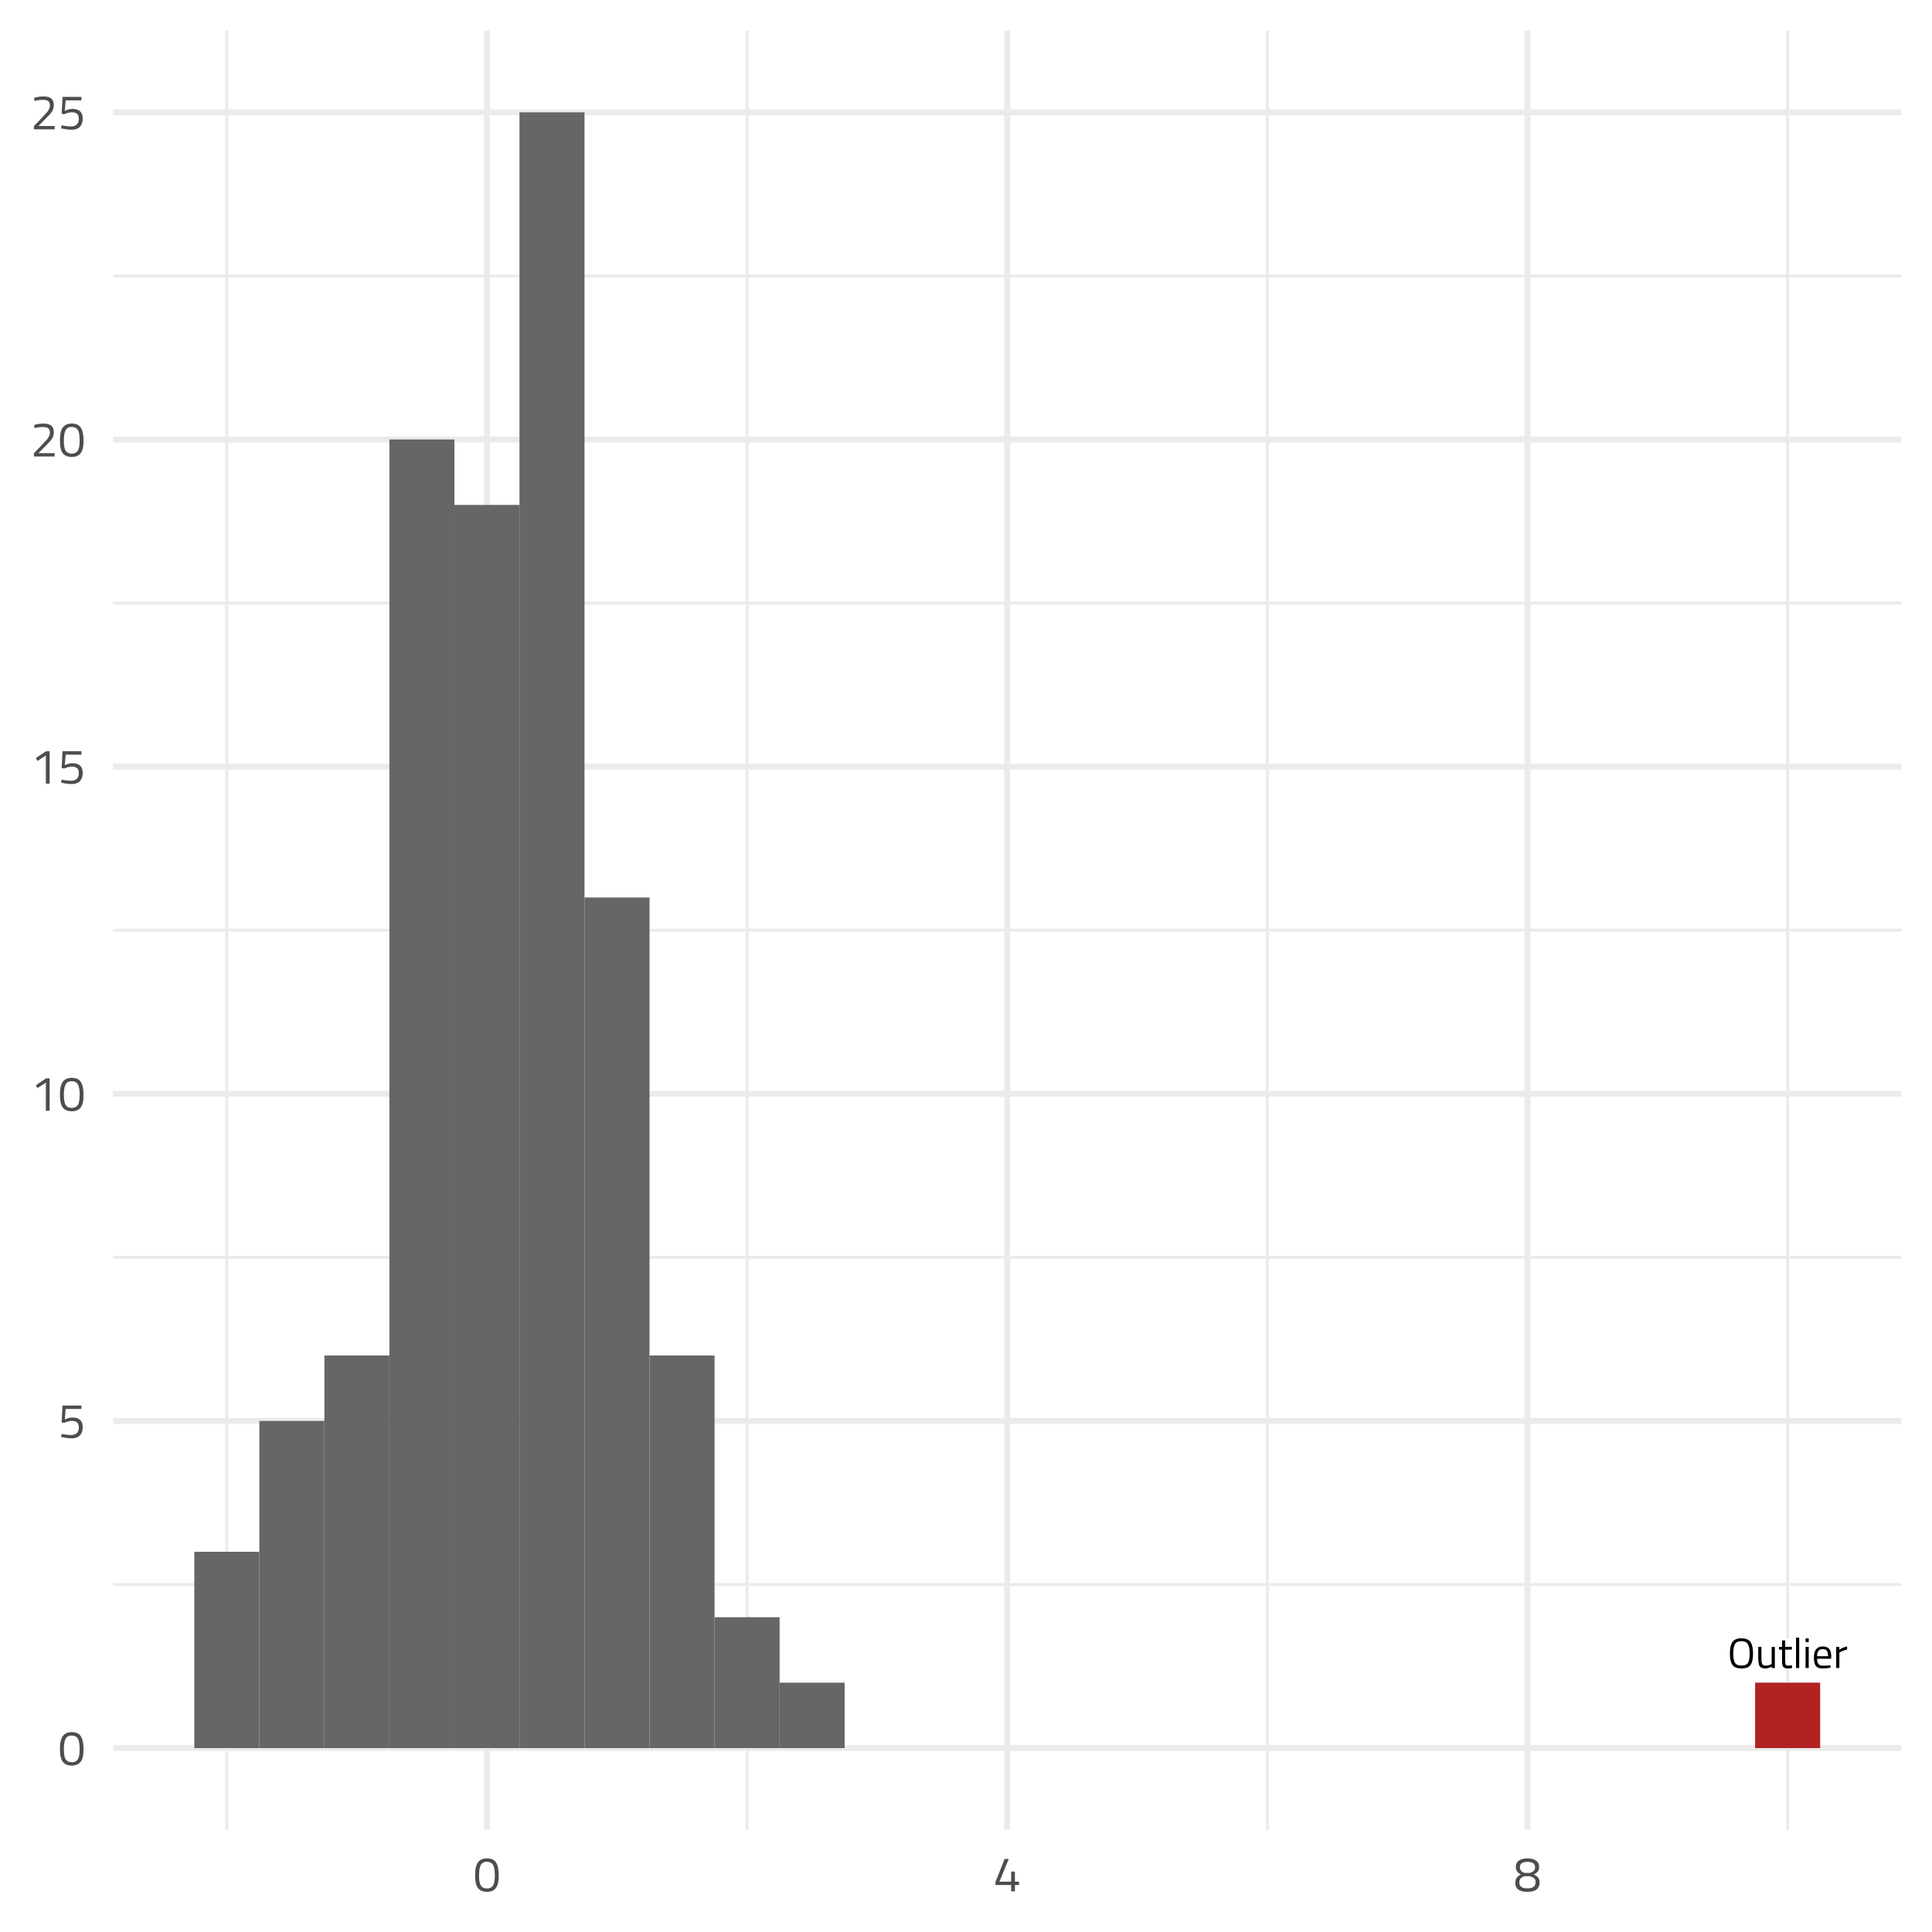
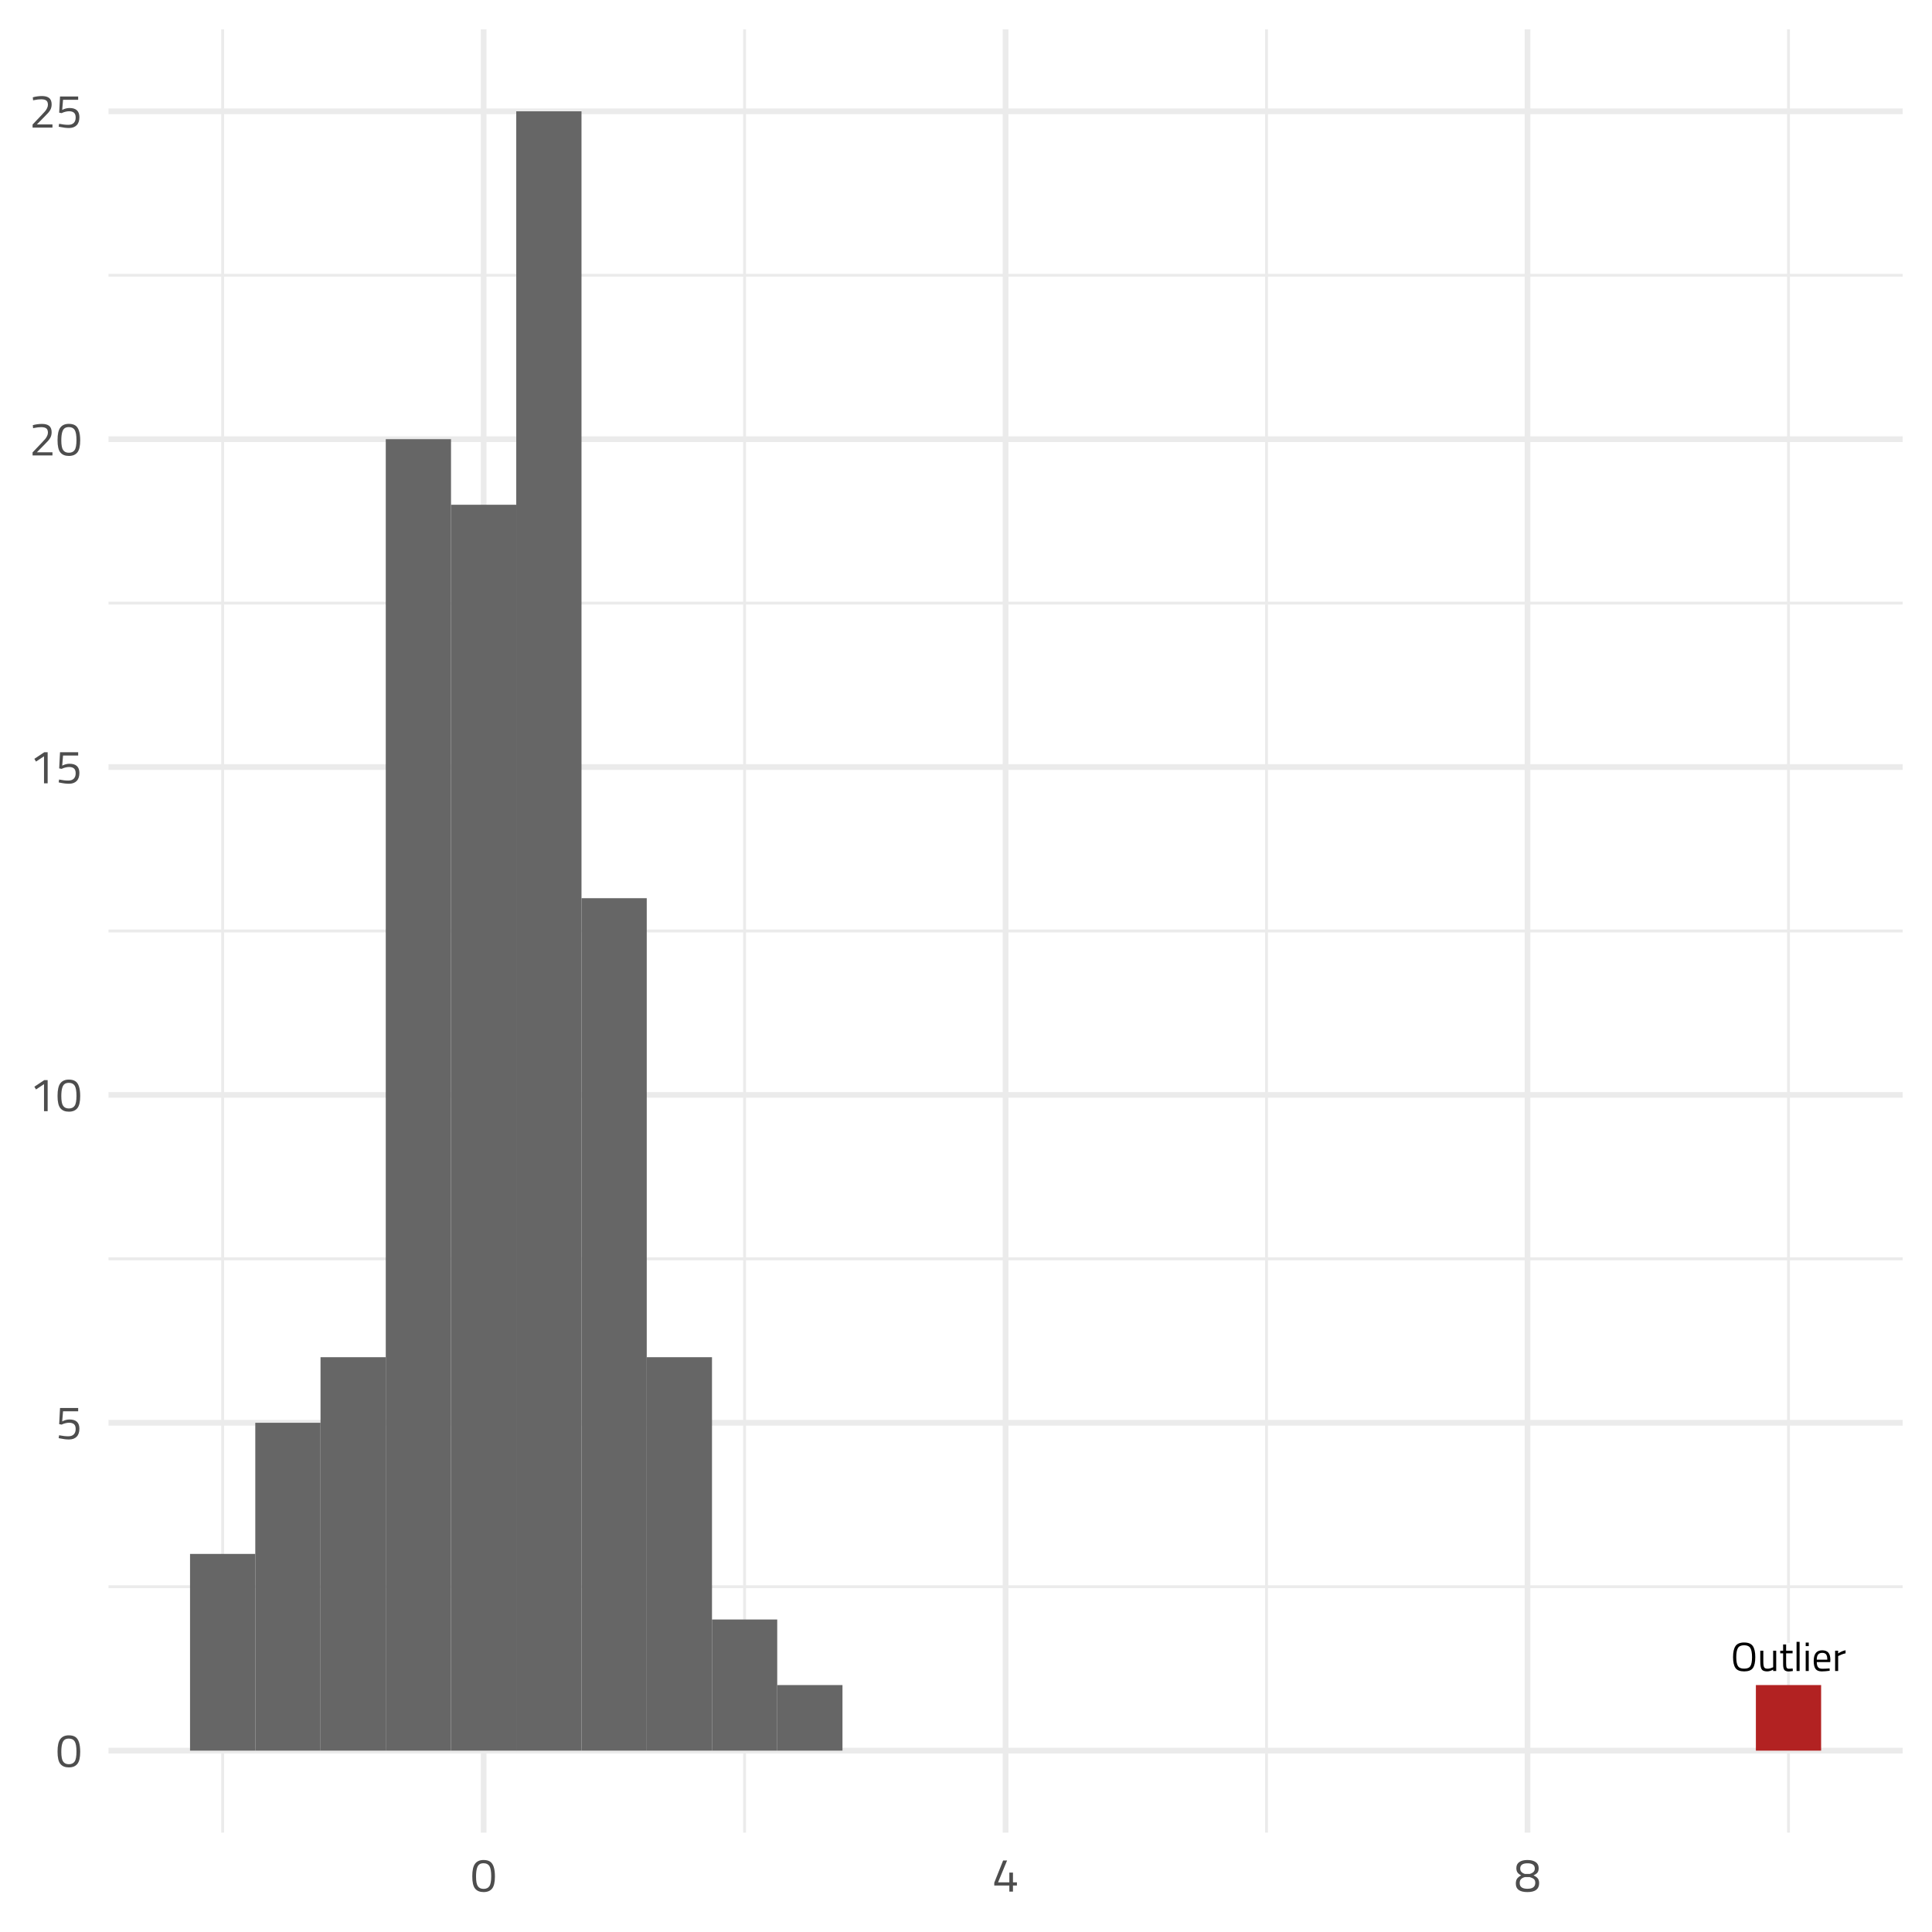
- <svg xmlns="http://www.w3.org/2000/svg" xmlns:xlink="http://www.w3.org/1999/xlink" width="504pt" height="504pt" viewBox="0 0 504 504" version="1.1">
+ <svg xmlns="http://www.w3.org/2000/svg" xmlns:xlink="http://www.w3.org/1999/xlink" width="525pt" height="525pt" viewBox="0 0 525 525" version="1.1">
  <defs>
    <g>
      <symbol overflow="visible" id="glyph0-0">
        <path style="stroke:none;" d="" />
      </symbol>
      <symbol overflow="visible" id="glyph0-1">
        <path style="stroke:none;" d="M 1.5 -3.785 C 1.5 -2.668 1.645 -1.863 1.941 -1.375 C 2.23 -0.883 2.801 -0.637 3.648 -0.641 C 4.488 -0.637 5.055 -0.875 5.348 -1.355 C 5.637 -1.832 5.781 -2.637 5.785 -3.762 C 5.781 -4.887 5.633 -5.707 5.332 -6.227 C 5.027 -6.738 4.461 -6.996 3.637 -7 C 2.805 -6.996 2.242 -6.738 1.945 -6.23 C 1.648 -5.715 1.5 -4.902 1.5 -3.785 Z M 6.668 -3.766 C 6.668 -2.402 6.449 -1.414 6.016 -0.805 C 5.582 -0.195 4.793 0.105 3.648 0.109 C 2.504 0.105 1.715 -0.203 1.281 -0.828 C 0.844 -1.449 0.625 -2.434 0.629 -3.781 C 0.625 -5.121 0.848 -6.121 1.289 -6.773 C 1.73 -7.422 2.512 -7.746 3.641 -7.75 C 4.766 -7.746 5.555 -7.422 6 -6.777 C 6.445 -6.129 6.668 -5.125 6.668 -3.766 Z M 6.668 -3.766 " />
      </symbol>
      <symbol overflow="visible" id="glyph0-2">
        <path style="stroke:none;" d="M 4.238 -5.52 L 5.066 -5.52 L 5.066 0 L 4.238 0 L 4.238 -0.387 C 3.684 -0.059 3.141 0.105 2.605 0.109 C 1.852 0.105 1.352 -0.086 1.109 -0.473 C 0.859 -0.859 0.738 -1.582 0.738 -2.637 L 0.738 -5.52 L 1.566 -5.52 L 1.566 -2.648 C 1.562 -1.844 1.633 -1.305 1.777 -1.035 C 1.914 -0.762 2.23 -0.625 2.727 -0.629 C 2.965 -0.625 3.211 -0.66 3.465 -0.734 C 3.715 -0.801 3.906 -0.871 4.039 -0.938 L 4.238 -1.039 Z M 4.238 -5.52 " />
      </symbol>
      <symbol overflow="visible" id="glyph0-3">
        <path style="stroke:none;" d="M 3.652 -4.801 L 1.898 -4.801 L 1.898 -2.164 C 1.898 -1.527 1.941 -1.113 2.035 -0.914 C 2.125 -0.715 2.348 -0.613 2.695 -0.617 L 3.676 -0.684 L 3.73 0 C 3.234 0.078 2.859 0.117 2.605 0.121 C 2.031 0.117 1.633 -0.02 1.414 -0.297 C 1.188 -0.574 1.078 -1.109 1.082 -1.898 L 1.082 -4.801 L 0.297 -4.801 L 0.297 -5.52 L 1.082 -5.52 L 1.082 -7.207 L 1.898 -7.207 L 1.898 -5.52 L 3.652 -5.52 Z M 3.652 -4.801 " />
      </symbol>
      <symbol overflow="visible" id="glyph0-4">
        <path style="stroke:none;" d="M 0.859 0 L 0.859 -7.926 L 1.688 -7.926 L 1.688 0 Z M 0.859 0 " />
      </symbol>
      <symbol overflow="visible" id="glyph0-5">
        <path style="stroke:none;" d="M 0.793 0 L 0.793 -5.52 L 1.621 -5.52 L 1.621 0 Z M 0.793 -6.766 L 0.793 -7.727 L 1.621 -7.727 L 1.621 -6.766 Z M 0.793 -6.766 " />
      </symbol>
      <symbol overflow="visible" id="glyph0-6">
        <path style="stroke:none;" d="M 4.547 -0.684 L 4.867 -0.719 L 4.891 -0.066 C 4.051 0.051 3.332 0.105 2.738 0.109 C 1.941 0.105 1.379 -0.121 1.047 -0.578 C 0.715 -1.035 0.551 -1.75 0.551 -2.727 C 0.551 -4.656 1.32 -5.625 2.859 -5.629 C 3.602 -5.625 4.156 -5.418 4.523 -5.004 C 4.891 -4.59 5.074 -3.938 5.078 -3.047 L 5.035 -2.418 L 1.391 -2.418 C 1.387 -1.805 1.5 -1.352 1.723 -1.059 C 1.941 -0.762 2.324 -0.613 2.875 -0.617 C 3.422 -0.613 3.98 -0.637 4.547 -0.684 Z M 4.25 -3.078 C 4.246 -3.754 4.137 -4.234 3.922 -4.516 C 3.703 -4.793 3.352 -4.934 2.863 -4.934 C 2.371 -4.934 2.004 -4.785 1.758 -4.492 C 1.512 -4.195 1.383 -3.723 1.379 -3.078 Z M 4.25 -3.078 " />
      </symbol>
      <symbol overflow="visible" id="glyph0-7">
        <path style="stroke:none;" d="M 0.793 0 L 0.793 -5.52 L 1.613 -5.52 L 1.613 -4.77 C 2.246 -5.207 2.922 -5.496 3.633 -5.641 L 3.633 -4.801 C 3.32 -4.738 2.996 -4.648 2.664 -4.527 C 2.328 -4.398 2.074 -4.289 1.898 -4.195 L 1.621 -4.051 L 1.621 0 Z M 0.793 0 " />
      </symbol>
      <symbol overflow="visible" id="glyph1-0">
        <path style="stroke:none;" d="" />
      </symbol>
      <symbol overflow="visible" id="glyph1-1">
        <path style="stroke:none;" d="M 3.57 -8.59 C 4.266 -8.59 4.836 -8.457 5.273 -8.191 C 6.195 -7.645 6.656 -6.277 6.656 -4.098 C 6.656 -2.547 6.398 -1.457 5.887 -0.824 C 5.375 -0.188 4.605 0.129 3.582 0.129 C 2.555 0.129 1.785 -0.184 1.273 -0.812 C 0.754 -1.438 0.496 -2.555 0.5 -4.164 C 0.496 -5.77 0.75 -6.91 1.262 -7.582 C 1.766 -8.254 2.535 -8.59 3.57 -8.59 Z M 3.586 -7.707 C 3.098 -7.703 2.711 -7.602 2.434 -7.398 C 1.824 -6.977 1.523 -5.871 1.523 -4.082 C 1.523 -2.816 1.688 -1.945 2.023 -1.465 C 2.352 -0.98 2.871 -0.738 3.582 -0.742 C 4.285 -0.738 4.809 -0.98 5.145 -1.473 C 5.477 -1.957 5.641 -2.859 5.645 -4.18 C 5.641 -5.492 5.48 -6.41 5.164 -6.93 C 4.84 -7.445 4.316 -7.703 3.586 -7.707 Z M 3.586 -7.707 " />
      </symbol>
      <symbol overflow="visible" id="glyph1-2">
        <path style="stroke:none;" d="M 6.105 -8.449 L 6.105 -7.551 L 1.996 -7.551 L 1.766 -4.801 C 2.422 -5.145 3.086 -5.32 3.75 -5.324 C 5.539 -5.32 6.434 -4.488 6.438 -2.828 C 6.434 -1.871 6.188 -1.141 5.695 -0.641 C 5.199 -0.137 4.504 0.109 3.609 0.113 C 2.891 0.109 2.098 0.02 1.23 -0.168 L 0.805 -0.258 L 0.922 -1.035 C 1.898 -0.844 2.727 -0.75 3.398 -0.754 C 4.066 -0.75 4.57 -0.922 4.914 -1.273 C 5.254 -1.617 5.426 -2.102 5.426 -2.727 C 5.426 -3.344 5.27 -3.785 4.957 -4.051 C 4.645 -4.309 4.203 -4.441 3.637 -4.441 C 3.328 -4.441 3.004 -4.398 2.668 -4.312 C 2.328 -4.227 2.07 -4.141 1.895 -4.059 L 1.625 -3.93 L 0.945 -4.059 L 1.176 -8.449 Z M 6.105 -8.449 " />
      </symbol>
      <symbol overflow="visible" id="glyph1-3">
        <path style="stroke:none;" d="M 4.98 -8.449 L 4.98 0 L 3.992 0 L 3.992 -7.348 L 1.816 -5.914 L 1.371 -6.656 L 4.059 -8.449 Z M 4.98 -8.449 " />
      </symbol>
      <symbol overflow="visible" id="glyph1-4">
        <path style="stroke:none;" d="M 6.285 0 L 0.883 0 L 0.883 -0.832 L 3.355 -3.43 C 3.777 -3.871 4.086 -4.211 4.285 -4.441 C 4.48 -4.672 4.66 -4.945 4.816 -5.262 C 4.973 -5.574 5.051 -5.887 5.055 -6.207 C 5.051 -6.75 4.902 -7.137 4.605 -7.359 C 4.309 -7.578 3.844 -7.688 3.211 -7.691 C 2.656 -7.688 2.035 -7.617 1.355 -7.477 L 1.023 -7.41 L 0.945 -8.23 C 1.754 -8.457 2.594 -8.57 3.457 -8.574 C 4.316 -8.57 4.965 -8.391 5.406 -8.031 C 5.844 -7.668 6.062 -7.094 6.066 -6.309 C 6.062 -5.711 5.93 -5.191 5.668 -4.746 C 5.402 -4.301 4.949 -3.766 4.301 -3.148 L 2.047 -0.859 L 6.285 -0.859 Z M 6.285 0 " />
      </symbol>
      <symbol overflow="visible" id="glyph1-5">
        <path style="stroke:none;" d="M 4.609 0 L 4.609 -1.652 L 0.512 -1.652 L 0.512 -2.418 L 2.918 -8.449 L 3.992 -8.449 L 1.547 -2.523 L 4.609 -2.523 L 4.609 -5.16 L 5.594 -5.16 L 5.594 -2.523 L 6.668 -2.523 L 6.668 -1.652 L 5.594 -1.652 L 5.594 0 Z M 4.609 0 " />
      </symbol>
      <symbol overflow="visible" id="glyph1-6">
        <path style="stroke:none;" d="M 1.352 -8.031 C 1.883 -8.402 2.617 -8.59 3.559 -8.59 C 4.492 -8.59 5.238 -8.402 5.789 -8.031 C 6.34 -7.66 6.613 -7.113 6.617 -6.387 C 6.613 -5.855 6.508 -5.449 6.297 -5.176 C 6.082 -4.895 5.719 -4.641 5.211 -4.414 C 5.719 -4.18 6.102 -3.91 6.359 -3.602 C 6.613 -3.289 6.742 -2.852 6.746 -2.293 C 6.742 -0.676 5.688 0.129 3.578 0.129 C 1.465 0.129 0.41 -0.629 0.41 -2.152 C 0.41 -2.754 0.527 -3.215 0.762 -3.531 C 0.996 -3.848 1.363 -4.141 1.867 -4.414 C 1.402 -4.641 1.066 -4.906 0.863 -5.203 C 0.652 -5.496 0.551 -5.895 0.551 -6.398 C 0.551 -7.117 0.816 -7.66 1.352 -8.031 Z M 1.461 -2.316 C 1.457 -1.281 2.164 -0.766 3.578 -0.77 C 4.988 -0.766 5.695 -1.309 5.695 -2.395 C 5.695 -2.844 5.566 -3.18 5.316 -3.398 C 5.062 -3.617 4.691 -3.797 4.199 -3.941 L 2.855 -3.941 C 2.383 -3.812 2.035 -3.621 1.805 -3.371 C 1.574 -3.117 1.457 -2.766 1.461 -2.316 Z M 5.566 -6.273 C 5.566 -7.215 4.902 -7.688 3.582 -7.691 C 2.258 -7.688 1.598 -7.219 1.602 -6.285 C 1.598 -5.906 1.699 -5.602 1.906 -5.375 C 2.109 -5.141 2.426 -4.949 2.855 -4.801 L 4.199 -4.801 C 4.656 -4.941 5 -5.129 5.227 -5.363 C 5.453 -5.59 5.566 -5.895 5.566 -6.273 Z M 5.566 -6.273 " />
      </symbol>
    </g>
    <clipPath id="clip1">
-       <path d="M 29.48 412 L 497 412 L 497 414 L 29.48 414 Z M 29.48 412 " />
+       <path d="M 29.48 430 L 517.031 430 L 517.031 432 L 29.48 432 Z M 29.48 430 " />
    </clipPath>
    <clipPath id="clip2">
-       <path d="M 29.48 327 L 497 327 L 497 329 L 29.48 329 Z M 29.48 327 " />
+       <path d="M 29.48 341 L 517.031 341 L 517.031 343 L 29.48 343 Z M 29.48 341 " />
    </clipPath>
    <clipPath id="clip3">
-       <path d="M 29.48 242 L 497 242 L 497 244 L 29.48 244 Z M 29.48 242 " />
+       <path d="M 29.48 252 L 517.031 252 L 517.031 254 L 29.48 254 Z M 29.48 252 " />
    </clipPath>
    <clipPath id="clip4">
-       <path d="M 29.48 156 L 497 156 L 497 158 L 29.48 158 Z M 29.48 156 " />
+       <path d="M 29.48 163 L 517.031 163 L 517.031 165 L 29.48 165 Z M 29.48 163 " />
    </clipPath>
    <clipPath id="clip5">
-       <path d="M 29.48 71 L 497 71 L 497 73 L 29.48 73 Z M 29.48 71 " />
+       <path d="M 29.48 74 L 517.031 74 L 517.031 76 L 29.48 76 Z M 29.48 74 " />
    </clipPath>
    <clipPath id="clip6">
-       <path d="M 58 7.969 L 60 7.969 L 60 478 L 58 478 Z M 58 7.969 " />
+       <path d="M 60 7.969 L 61 7.969 L 61 497.988 L 60 497.988 Z M 60 7.969 " />
    </clipPath>
    <clipPath id="clip7">
-       <path d="M 194 7.969 L 196 7.969 L 196 478 L 194 478 Z M 194 7.969 " />
+       <path d="M 201 7.969 L 203 7.969 L 203 497.988 L 201 497.988 Z M 201 7.969 " />
    </clipPath>
    <clipPath id="clip8">
-       <path d="M 330 7.969 L 332 7.969 L 332 478 L 330 478 Z M 330 7.969 " />
+       <path d="M 343 7.969 L 345 7.969 L 345 497.988 L 343 497.988 Z M 343 7.969 " />
    </clipPath>
    <clipPath id="clip9">
-       <path d="M 465 7.969 L 467 7.969 L 467 478 L 465 478 Z M 465 7.969 " />
+       <path d="M 485 7.969 L 487 7.969 L 487 497.988 L 485 497.988 Z M 485 7.969 " />
    </clipPath>
    <clipPath id="clip10">
-       <path d="M 29.48 455 L 497 455 L 497 457 L 29.48 457 Z M 29.48 455 " />
+       <path d="M 29.48 474 L 517.031 474 L 517.031 477 L 29.48 477 Z M 29.48 474 " />
    </clipPath>
    <clipPath id="clip11">
-       <path d="M 29.48 369 L 497 369 L 497 372 L 29.48 372 Z M 29.48 369 " />
+       <path d="M 29.48 385 L 517.031 385 L 517.031 388 L 29.48 388 Z M 29.48 385 " />
    </clipPath>
    <clipPath id="clip12">
-       <path d="M 29.48 284 L 497 284 L 497 287 L 29.48 287 Z M 29.48 284 " />
+       <path d="M 29.48 296 L 517.031 296 L 517.031 299 L 29.48 299 Z M 29.48 296 " />
    </clipPath>
    <clipPath id="clip13">
-       <path d="M 29.48 199 L 497 199 L 497 201 L 29.48 201 Z M 29.48 199 " />
+       <path d="M 29.48 207 L 517.031 207 L 517.031 210 L 29.48 210 Z M 29.48 207 " />
    </clipPath>
    <clipPath id="clip14">
-       <path d="M 29.48 113 L 497 113 L 497 116 L 29.48 116 Z M 29.48 113 " />
+       <path d="M 29.48 118 L 517.031 118 L 517.031 121 L 29.48 121 Z M 29.48 118 " />
    </clipPath>
    <clipPath id="clip15">
-       <path d="M 29.48 28 L 497 28 L 497 31 L 29.48 31 Z M 29.48 28 " />
+       <path d="M 29.48 29 L 517.031 29 L 517.031 32 L 29.48 32 Z M 29.48 29 " />
    </clipPath>
    <clipPath id="clip16">
-       <path d="M 126 7.969 L 128 7.969 L 128 478.359 L 126 478.359 Z M 126 7.969 " />
+       <path d="M 130 7.969 L 133 7.969 L 133 497.988 L 130 497.988 Z M 130 7.969 " />
    </clipPath>
    <clipPath id="clip17">
-       <path d="M 261 7.969 L 264 7.969 L 264 478.359 L 261 478.359 Z M 261 7.969 " />
+       <path d="M 272 7.969 L 275 7.969 L 275 497.988 L 272 497.988 Z M 272 7.969 " />
    </clipPath>
    <clipPath id="clip18">
-       <path d="M 397 7.969 L 400 7.969 L 400 478.359 L 397 478.359 Z M 397 7.969 " />
+       <path d="M 414 7.969 L 416 7.969 L 416 497.988 L 414 497.988 Z M 414 7.969 " />
    </clipPath>
  </defs>
-   <g id="surface1">
-     <rect x="0" y="0" width="504" height="504" style="fill:rgb(100%,100%,100%);fill-opacity:1;stroke:none;" />
+   <g id="surface4">
+     <rect x="0" y="0" width="525" height="525" style="fill:rgb(100%,100%,100%);fill-opacity:1;stroke:none;" />
    <g clip-path="url(#clip1)" clip-rule="nonzero">
-       <path style="fill:none;stroke-width:0.776;stroke-linecap:butt;stroke-linejoin:round;stroke:rgb(92.157%,92.157%,92.157%);stroke-opacity:1;stroke-miterlimit:10;" d="M 29.48 413.352 L 496.031 413.352 " />
+       <path style="fill:none;stroke-width:0.776;stroke-linecap:butt;stroke-linejoin:round;stroke:rgb(92.157%,92.157%,92.157%);stroke-opacity:1;stroke-miterlimit:10;" d="M 29.48 431.172 L 517.031 431.172 " />
    </g>
    <g clip-path="url(#clip2)" clip-rule="nonzero">
-       <path style="fill:none;stroke-width:0.776;stroke-linecap:butt;stroke-linejoin:round;stroke:rgb(92.157%,92.157%,92.157%);stroke-opacity:1;stroke-miterlimit:10;" d="M 29.48 328.008 L 496.031 328.008 " />
+       <path style="fill:none;stroke-width:0.776;stroke-linecap:butt;stroke-linejoin:round;stroke:rgb(92.157%,92.157%,92.157%);stroke-opacity:1;stroke-miterlimit:10;" d="M 29.48 342.074 L 517.031 342.074 " />
    </g>
    <g clip-path="url(#clip3)" clip-rule="nonzero">
-       <path style="fill:none;stroke-width:0.776;stroke-linecap:butt;stroke-linejoin:round;stroke:rgb(92.157%,92.157%,92.157%);stroke-opacity:1;stroke-miterlimit:10;" d="M 29.48 242.664 L 496.031 242.664 " />
+       <path style="fill:none;stroke-width:0.776;stroke-linecap:butt;stroke-linejoin:round;stroke:rgb(92.157%,92.157%,92.157%);stroke-opacity:1;stroke-miterlimit:10;" d="M 29.48 252.98 L 517.031 252.98 " />
    </g>
    <g clip-path="url(#clip4)" clip-rule="nonzero">
-       <path style="fill:none;stroke-width:0.776;stroke-linecap:butt;stroke-linejoin:round;stroke:rgb(92.157%,92.157%,92.157%);stroke-opacity:1;stroke-miterlimit:10;" d="M 29.48 157.32 L 496.031 157.32 " />
+       <path style="fill:none;stroke-width:0.776;stroke-linecap:butt;stroke-linejoin:round;stroke:rgb(92.157%,92.157%,92.157%);stroke-opacity:1;stroke-miterlimit:10;" d="M 29.48 163.887 L 517.031 163.887 " />
    </g>
    <g clip-path="url(#clip5)" clip-rule="nonzero">
-       <path style="fill:none;stroke-width:0.776;stroke-linecap:butt;stroke-linejoin:round;stroke:rgb(92.157%,92.157%,92.157%);stroke-opacity:1;stroke-miterlimit:10;" d="M 29.48 71.977 L 496.031 71.977 " />
+       <path style="fill:none;stroke-width:0.776;stroke-linecap:butt;stroke-linejoin:round;stroke:rgb(92.157%,92.157%,92.157%);stroke-opacity:1;stroke-miterlimit:10;" d="M 29.48 74.793 L 517.031 74.793 " />
    </g>
    <g clip-path="url(#clip6)" clip-rule="nonzero">
-       <path style="fill:none;stroke-width:0.776;stroke-linecap:butt;stroke-linejoin:round;stroke:rgb(92.157%,92.157%,92.157%);stroke-opacity:1;stroke-miterlimit:10;" d="M 59.168 477.359 L 59.168 7.969 " />
+       <path style="fill:none;stroke-width:0.776;stroke-linecap:butt;stroke-linejoin:round;stroke:rgb(92.157%,92.157%,92.157%);stroke-opacity:1;stroke-miterlimit:10;" d="M 60.504 497.992 L 60.504 7.969 " />
    </g>
    <g clip-path="url(#clip7)" clip-rule="nonzero">
-       <path style="fill:none;stroke-width:0.776;stroke-linecap:butt;stroke-linejoin:round;stroke:rgb(92.157%,92.157%,92.157%);stroke-opacity:1;stroke-miterlimit:10;" d="M 194.895 477.359 L 194.895 7.969 " />
+       <path style="fill:none;stroke-width:0.776;stroke-linecap:butt;stroke-linejoin:round;stroke:rgb(92.157%,92.157%,92.157%);stroke-opacity:1;stroke-miterlimit:10;" d="M 202.34 497.992 L 202.34 7.969 " />
    </g>
    <g clip-path="url(#clip8)" clip-rule="nonzero">
-       <path style="fill:none;stroke-width:0.776;stroke-linecap:butt;stroke-linejoin:round;stroke:rgb(92.157%,92.157%,92.157%);stroke-opacity:1;stroke-miterlimit:10;" d="M 330.617 477.359 L 330.617 7.969 " />
+       <path style="fill:none;stroke-width:0.776;stroke-linecap:butt;stroke-linejoin:round;stroke:rgb(92.157%,92.157%,92.157%);stroke-opacity:1;stroke-miterlimit:10;" d="M 344.172 497.992 L 344.172 7.969 " />
    </g>
    <g clip-path="url(#clip9)" clip-rule="nonzero">
-       <path style="fill:none;stroke-width:0.776;stroke-linecap:butt;stroke-linejoin:round;stroke:rgb(92.157%,92.157%,92.157%);stroke-opacity:1;stroke-miterlimit:10;" d="M 466.34 477.359 L 466.34 7.969 " />
+       <path style="fill:none;stroke-width:0.776;stroke-linecap:butt;stroke-linejoin:round;stroke:rgb(92.157%,92.157%,92.157%);stroke-opacity:1;stroke-miterlimit:10;" d="M 486.004 497.992 L 486.004 7.969 " />
    </g>
    <g clip-path="url(#clip10)" clip-rule="nonzero">
-       <path style="fill:none;stroke-width:1.552;stroke-linecap:butt;stroke-linejoin:round;stroke:rgb(92.157%,92.157%,92.157%);stroke-opacity:1;stroke-miterlimit:10;" d="M 29.48 456.023 L 496.031 456.023 " />
+       <path style="fill:none;stroke-width:1.552;stroke-linecap:butt;stroke-linejoin:round;stroke:rgb(92.157%,92.157%,92.157%);stroke-opacity:1;stroke-miterlimit:10;" d="M 29.48 475.719 L 517.031 475.719 " />
    </g>
    <g clip-path="url(#clip11)" clip-rule="nonzero">
-       <path style="fill:none;stroke-width:1.552;stroke-linecap:butt;stroke-linejoin:round;stroke:rgb(92.157%,92.157%,92.157%);stroke-opacity:1;stroke-miterlimit:10;" d="M 29.48 370.68 L 496.031 370.68 " />
+       <path style="fill:none;stroke-width:1.552;stroke-linecap:butt;stroke-linejoin:round;stroke:rgb(92.157%,92.157%,92.157%);stroke-opacity:1;stroke-miterlimit:10;" d="M 29.48 386.621 L 517.031 386.621 " />
    </g>
    <g clip-path="url(#clip12)" clip-rule="nonzero">
-       <path style="fill:none;stroke-width:1.552;stroke-linecap:butt;stroke-linejoin:round;stroke:rgb(92.157%,92.157%,92.157%);stroke-opacity:1;stroke-miterlimit:10;" d="M 29.48 285.336 L 496.031 285.336 " />
+       <path style="fill:none;stroke-width:1.552;stroke-linecap:butt;stroke-linejoin:round;stroke:rgb(92.157%,92.157%,92.157%);stroke-opacity:1;stroke-miterlimit:10;" d="M 29.48 297.527 L 517.031 297.527 " />
    </g>
    <g clip-path="url(#clip13)" clip-rule="nonzero">
-       <path style="fill:none;stroke-width:1.552;stroke-linecap:butt;stroke-linejoin:round;stroke:rgb(92.157%,92.157%,92.157%);stroke-opacity:1;stroke-miterlimit:10;" d="M 29.48 199.992 L 496.031 199.992 " />
+       <path style="fill:none;stroke-width:1.552;stroke-linecap:butt;stroke-linejoin:round;stroke:rgb(92.157%,92.157%,92.157%);stroke-opacity:1;stroke-miterlimit:10;" d="M 29.48 208.434 L 517.031 208.434 " />
    </g>
    <g clip-path="url(#clip14)" clip-rule="nonzero">
-       <path style="fill:none;stroke-width:1.552;stroke-linecap:butt;stroke-linejoin:round;stroke:rgb(92.157%,92.157%,92.157%);stroke-opacity:1;stroke-miterlimit:10;" d="M 29.48 114.648 L 496.031 114.648 " />
+       <path style="fill:none;stroke-width:1.552;stroke-linecap:butt;stroke-linejoin:round;stroke:rgb(92.157%,92.157%,92.157%);stroke-opacity:1;stroke-miterlimit:10;" d="M 29.48 119.34 L 517.031 119.34 " />
    </g>
    <g clip-path="url(#clip15)" clip-rule="nonzero">
-       <path style="fill:none;stroke-width:1.552;stroke-linecap:butt;stroke-linejoin:round;stroke:rgb(92.157%,92.157%,92.157%);stroke-opacity:1;stroke-miterlimit:10;" d="M 29.48 29.305 L 496.031 29.305 " />
+       <path style="fill:none;stroke-width:1.552;stroke-linecap:butt;stroke-linejoin:round;stroke:rgb(92.157%,92.157%,92.157%);stroke-opacity:1;stroke-miterlimit:10;" d="M 29.48 30.242 L 517.031 30.242 " />
    </g>
    <g clip-path="url(#clip16)" clip-rule="nonzero">
-       <path style="fill:none;stroke-width:1.552;stroke-linecap:butt;stroke-linejoin:round;stroke:rgb(92.157%,92.157%,92.157%);stroke-opacity:1;stroke-miterlimit:10;" d="M 127.031 477.359 L 127.031 7.969 " />
+       <path style="fill:none;stroke-width:1.552;stroke-linecap:butt;stroke-linejoin:round;stroke:rgb(92.157%,92.157%,92.157%);stroke-opacity:1;stroke-miterlimit:10;" d="M 131.422 497.992 L 131.422 7.969 " />
    </g>
    <g clip-path="url(#clip17)" clip-rule="nonzero">
-       <path style="fill:none;stroke-width:1.552;stroke-linecap:butt;stroke-linejoin:round;stroke:rgb(92.157%,92.157%,92.157%);stroke-opacity:1;stroke-miterlimit:10;" d="M 262.754 477.359 L 262.754 7.969 " />
+       <path style="fill:none;stroke-width:1.552;stroke-linecap:butt;stroke-linejoin:round;stroke:rgb(92.157%,92.157%,92.157%);stroke-opacity:1;stroke-miterlimit:10;" d="M 273.254 497.992 L 273.254 7.969 " />
    </g>
    <g clip-path="url(#clip18)" clip-rule="nonzero">
-       <path style="fill:none;stroke-width:1.552;stroke-linecap:butt;stroke-linejoin:round;stroke:rgb(92.157%,92.157%,92.157%);stroke-opacity:1;stroke-miterlimit:10;" d="M 398.477 477.359 L 398.477 7.969 " />
-     </g>
-     <path style=" stroke:none;fill-rule:nonzero;fill:rgb(40%,40%,40%);fill-opacity:1;" d="M 50.688 456.023 L 67.652 456.023 L 67.652 404.816 L 50.688 404.816 Z M 50.688 456.023 " />
-     <path style=" stroke:none;fill-rule:nonzero;fill:rgb(40%,40%,40%);fill-opacity:1;" d="M 67.652 456.023 L 84.617 456.023 L 84.617 370.68 L 67.652 370.68 Z M 67.652 456.023 " />
-     <path style=" stroke:none;fill-rule:nonzero;fill:rgb(40%,40%,40%);fill-opacity:1;" d="M 84.617 456.023 L 101.582 456.023 L 101.582 353.609 L 84.617 353.609 Z M 84.617 456.023 " />
-     <path style=" stroke:none;fill-rule:nonzero;fill:rgb(40%,40%,40%);fill-opacity:1;" d="M 101.582 456.023 L 118.547 456.023 L 118.547 114.648 L 101.582 114.648 Z M 101.582 456.023 " />
-     <path style=" stroke:none;fill-rule:nonzero;fill:rgb(40%,40%,40%);fill-opacity:1;" d="M 118.547 456.023 L 135.512 456.023 L 135.512 131.719 L 118.547 131.719 Z M 118.547 456.023 " />
-     <path style=" stroke:none;fill-rule:nonzero;fill:rgb(40%,40%,40%);fill-opacity:1;" d="M 135.512 456.023 L 152.477 456.023 L 152.477 29.305 L 135.512 29.305 Z M 135.512 456.023 " />
-     <path style=" stroke:none;fill-rule:nonzero;fill:rgb(40%,40%,40%);fill-opacity:1;" d="M 152.48 456.023 L 169.445 456.023 L 169.445 234.129 L 152.48 234.129 Z M 152.48 456.023 " />
-     <path style=" stroke:none;fill-rule:nonzero;fill:rgb(40%,40%,40%);fill-opacity:1;" d="M 169.445 456.023 L 186.41 456.023 L 186.41 353.609 L 169.445 353.609 Z M 169.445 456.023 " />
-     <path style=" stroke:none;fill-rule:nonzero;fill:rgb(40%,40%,40%);fill-opacity:1;" d="M 186.41 456.023 L 203.375 456.023 L 203.375 421.887 L 186.41 421.887 Z M 186.41 456.023 " />
-     <path style=" stroke:none;fill-rule:nonzero;fill:rgb(40%,40%,40%);fill-opacity:1;" d="M 203.375 456.023 L 220.34 456.023 L 220.34 438.953 L 203.375 438.953 Z M 203.375 456.023 " />
-     <path style=" stroke:none;fill-rule:nonzero;fill:rgb(69.804%,13.333%,13.333%);fill-opacity:1;" d="M 457.859 456.023 L 474.824 456.023 L 474.824 438.953 L 457.859 438.953 Z M 457.859 456.023 " />
-     <path style=" stroke:none;fill-rule:nonzero;fill:rgb(100%,100%,100%);fill-opacity:1;" d="M 452.809 435.137 L 479.875 435.137 L 479.785 435.133 L 480.133 435.121 L 480.473 435.051 L 480.801 434.926 L 481.102 434.754 L 481.371 434.531 L 481.602 434.273 L 481.785 433.98 L 481.922 433.66 L 482.004 433.32 L 482.031 432.977 L 482.031 429.656 L 482.004 429.309 L 481.922 428.973 L 481.785 428.652 L 481.602 428.359 L 481.371 428.098 L 481.102 427.879 L 480.801 427.703 L 480.473 427.582 L 480.133 427.512 L 479.875 427.496 L 452.809 427.496 L 453.066 427.512 L 452.719 427.496 L 452.375 427.539 L 452.043 427.637 L 451.727 427.785 L 451.441 427.98 L 451.191 428.223 L 450.98 428.5 L 450.82 428.809 L 450.711 429.137 L 450.656 429.48 L 450.648 429.656 L 450.648 432.977 L 450.656 432.801 L 450.656 433.148 L 450.711 433.492 L 450.82 433.82 L 450.98 434.129 L 451.191 434.406 L 451.441 434.648 L 451.727 434.844 L 452.043 434.996 L 452.375 435.09 L 452.719 435.133 Z M 452.809 435.137 " />
+       <path style="fill:none;stroke-width:1.552;stroke-linecap:butt;stroke-linejoin:round;stroke:rgb(92.157%,92.157%,92.157%);stroke-opacity:1;stroke-miterlimit:10;" d="M 415.086 497.992 L 415.086 7.969 " />
+     </g>
+     <path style=" stroke:none;fill-rule:nonzero;fill:rgb(40%,40%,40%);fill-opacity:1;" d="M 51.641 475.719 L 69.371 475.719 L 69.371 422.262 L 51.641 422.262 Z M 51.641 475.719 " />
+     <path style=" stroke:none;fill-rule:nonzero;fill:rgb(40%,40%,40%);fill-opacity:1;" d="M 69.371 475.719 L 87.102 475.719 L 87.102 386.625 L 69.371 386.625 Z M 69.371 475.719 " />
+     <path style=" stroke:none;fill-rule:nonzero;fill:rgb(40%,40%,40%);fill-opacity:1;" d="M 87.098 475.719 L 104.828 475.719 L 104.828 368.805 L 87.098 368.805 Z M 87.098 475.719 " />
+     <path style=" stroke:none;fill-rule:nonzero;fill:rgb(40%,40%,40%);fill-opacity:1;" d="M 104.828 475.719 L 122.559 475.719 L 122.559 119.34 L 104.828 119.34 Z M 104.828 475.719 " />
+     <path style=" stroke:none;fill-rule:nonzero;fill:rgb(40%,40%,40%);fill-opacity:1;" d="M 122.559 475.719 L 140.289 475.719 L 140.289 137.16 L 122.559 137.16 Z M 122.559 475.719 " />
+     <path style=" stroke:none;fill-rule:nonzero;fill:rgb(40%,40%,40%);fill-opacity:1;" d="M 140.285 475.719 L 158.016 475.719 L 158.016 30.246 L 140.285 30.246 Z M 140.285 475.719 " />
+     <path style=" stroke:none;fill-rule:nonzero;fill:rgb(40%,40%,40%);fill-opacity:1;" d="M 158.016 475.719 L 175.746 475.719 L 175.746 244.074 L 158.016 244.074 Z M 158.016 475.719 " />
+     <path style=" stroke:none;fill-rule:nonzero;fill:rgb(40%,40%,40%);fill-opacity:1;" d="M 175.746 475.719 L 193.477 475.719 L 193.477 368.805 L 175.746 368.805 Z M 175.746 475.719 " />
+     <path style=" stroke:none;fill-rule:nonzero;fill:rgb(40%,40%,40%);fill-opacity:1;" d="M 193.473 475.719 L 211.203 475.719 L 211.203 440.082 L 193.473 440.082 Z M 193.473 475.719 " />
+     <path style=" stroke:none;fill-rule:nonzero;fill:rgb(40%,40%,40%);fill-opacity:1;" d="M 211.203 475.719 L 228.934 475.719 L 228.934 457.898 L 211.203 457.898 Z M 211.203 475.719 " />
+     <path style=" stroke:none;fill-rule:nonzero;fill:rgb(69.804%,13.333%,13.333%);fill-opacity:1;" d="M 477.141 475.719 L 494.871 475.719 L 494.871 457.898 L 477.141 457.898 Z M 477.141 475.719 " />
+     <path style=" stroke:none;fill-rule:nonzero;fill:rgb(100%,100%,100%);fill-opacity:1;" d="M 472.473 454.078 L 499.535 454.078 L 499.449 454.078 L 499.797 454.062 L 500.137 453.992 L 500.461 453.871 L 500.766 453.695 L 501.031 453.477 L 501.262 453.215 L 501.449 452.922 L 501.586 452.602 L 501.668 452.266 L 501.695 451.918 L 501.695 448.598 L 501.668 448.254 L 501.586 447.914 L 501.449 447.594 L 501.262 447.301 L 501.031 447.043 L 500.766 446.82 L 500.461 446.648 L 500.137 446.523 L 499.797 446.457 L 499.535 446.438 L 472.473 446.438 L 472.73 446.457 L 472.383 446.441 L 472.039 446.484 L 471.707 446.578 L 471.391 446.73 L 471.105 446.926 L 470.855 447.168 L 470.645 447.445 L 470.484 447.754 L 470.375 448.082 L 470.316 448.426 L 470.312 448.598 L 470.312 451.918 L 470.316 451.746 L 470.316 452.094 L 470.375 452.438 L 470.484 452.766 L 470.645 453.074 L 470.855 453.352 L 471.105 453.594 L 471.391 453.789 L 471.707 453.938 L 472.039 454.035 L 472.383 454.078 Z M 472.473 454.078 " />
    <g style="fill:rgb(0%,0%,0%);fill-opacity:1;">
-       <use xlink:href="#glyph0-1" x="450.648" y="435.137" />
-       <use xlink:href="#glyph0-2" x="457.935" y="435.137" />
-       <use xlink:href="#glyph0-3" x="463.797" y="435.137" />
-       <use xlink:href="#glyph0-4" x="467.672" y="435.137" />
-       <use xlink:href="#glyph0-5" x="470.222" y="435.137" />
-       <use xlink:href="#glyph0-6" x="472.639" y="435.137" />
-       <use xlink:href="#glyph0-7" x="478.214" y="435.137" />
-     </g>
-     <g style="fill:rgb(30.196%,30.196%,30.196%);fill-opacity:1;">
-       <use xlink:href="#glyph1-1" x="15.137" y="460.453" />
-     </g>
-     <g style="fill:rgb(30.196%,30.196%,30.196%);fill-opacity:1;">
-       <use xlink:href="#glyph1-2" x="15.137" y="375.109" />
-     </g>
-     <g style="fill:rgb(30.196%,30.196%,30.196%);fill-opacity:1;">
-       <use xlink:href="#glyph1-3" x="7.969" y="289.766" />
-       <use xlink:href="#glyph1-1" x="15.137" y="289.766" />
-     </g>
-     <g style="fill:rgb(30.196%,30.196%,30.196%);fill-opacity:1;">
-       <use xlink:href="#glyph1-3" x="7.969" y="204.422" />
-       <use xlink:href="#glyph1-2" x="15.137" y="204.422" />
-     </g>
-     <g style="fill:rgb(30.196%,30.196%,30.196%);fill-opacity:1;">
-       <use xlink:href="#glyph1-4" x="7.969" y="119.078" />
-       <use xlink:href="#glyph1-1" x="15.137" y="119.078" />
-     </g>
-     <g style="fill:rgb(30.196%,30.196%,30.196%);fill-opacity:1;">
-       <use xlink:href="#glyph1-4" x="7.969" y="33.734" />
-       <use xlink:href="#glyph1-2" x="15.137" y="33.734" />
-     </g>
-     <g style="fill:rgb(30.196%,30.196%,30.196%);fill-opacity:1;">
-       <use xlink:href="#glyph1-1" x="123.445" y="493.391" />
-     </g>
-     <g style="fill:rgb(30.196%,30.196%,30.196%);fill-opacity:1;">
-       <use xlink:href="#glyph1-5" x="259.168" y="493.391" />
-     </g>
-     <g style="fill:rgb(30.196%,30.196%,30.196%);fill-opacity:1;">
-       <use xlink:href="#glyph1-6" x="394.891" y="493.391" />
+       <use xlink:href="#glyph0-1" x="470.312" y="454.078" />
+       <use xlink:href="#glyph0-2" x="477.599" y="454.078" />
+       <use xlink:href="#glyph0-3" x="483.461" y="454.078" />
+       <use xlink:href="#glyph0-4" x="487.336" y="454.078" />
+       <use xlink:href="#glyph0-5" x="489.886" y="454.078" />
+       <use xlink:href="#glyph0-6" x="492.304" y="454.078" />
+       <use xlink:href="#glyph0-7" x="497.879" y="454.078" />
+     </g>
+     <g style="fill:rgb(30.196%,30.196%,30.196%);fill-opacity:1;">
+       <use xlink:href="#glyph1-1" x="15.137" y="480.145" />
+     </g>
+     <g style="fill:rgb(30.196%,30.196%,30.196%);fill-opacity:1;">
+       <use xlink:href="#glyph1-2" x="15.137" y="391.051" />
+     </g>
+     <g style="fill:rgb(30.196%,30.196%,30.196%);fill-opacity:1;">
+       <use xlink:href="#glyph1-3" x="7.969" y="301.957" />
+       <use xlink:href="#glyph1-1" x="15.137" y="301.957" />
+     </g>
+     <g style="fill:rgb(30.196%,30.196%,30.196%);fill-opacity:1;">
+       <use xlink:href="#glyph1-3" x="7.969" y="212.863" />
+       <use xlink:href="#glyph1-2" x="15.137" y="212.863" />
+     </g>
+     <g style="fill:rgb(30.196%,30.196%,30.196%);fill-opacity:1;">
+       <use xlink:href="#glyph1-4" x="7.969" y="123.766" />
+       <use xlink:href="#glyph1-1" x="15.137" y="123.766" />
+     </g>
+     <g style="fill:rgb(30.196%,30.196%,30.196%);fill-opacity:1;">
+       <use xlink:href="#glyph1-4" x="7.969" y="34.672" />
+       <use xlink:href="#glyph1-2" x="15.137" y="34.672" />
+     </g>
+     <g style="fill:rgb(30.196%,30.196%,30.196%);fill-opacity:1;">
+       <use xlink:href="#glyph1-1" x="127.836" y="514.023" />
+     </g>
+     <g style="fill:rgb(30.196%,30.196%,30.196%);fill-opacity:1;">
+       <use xlink:href="#glyph1-5" x="269.668" y="514.023" />
+     </g>
+     <g style="fill:rgb(30.196%,30.196%,30.196%);fill-opacity:1;">
+       <use xlink:href="#glyph1-6" x="411.5" y="514.023" />
    </g>
  </g>
</svg>
